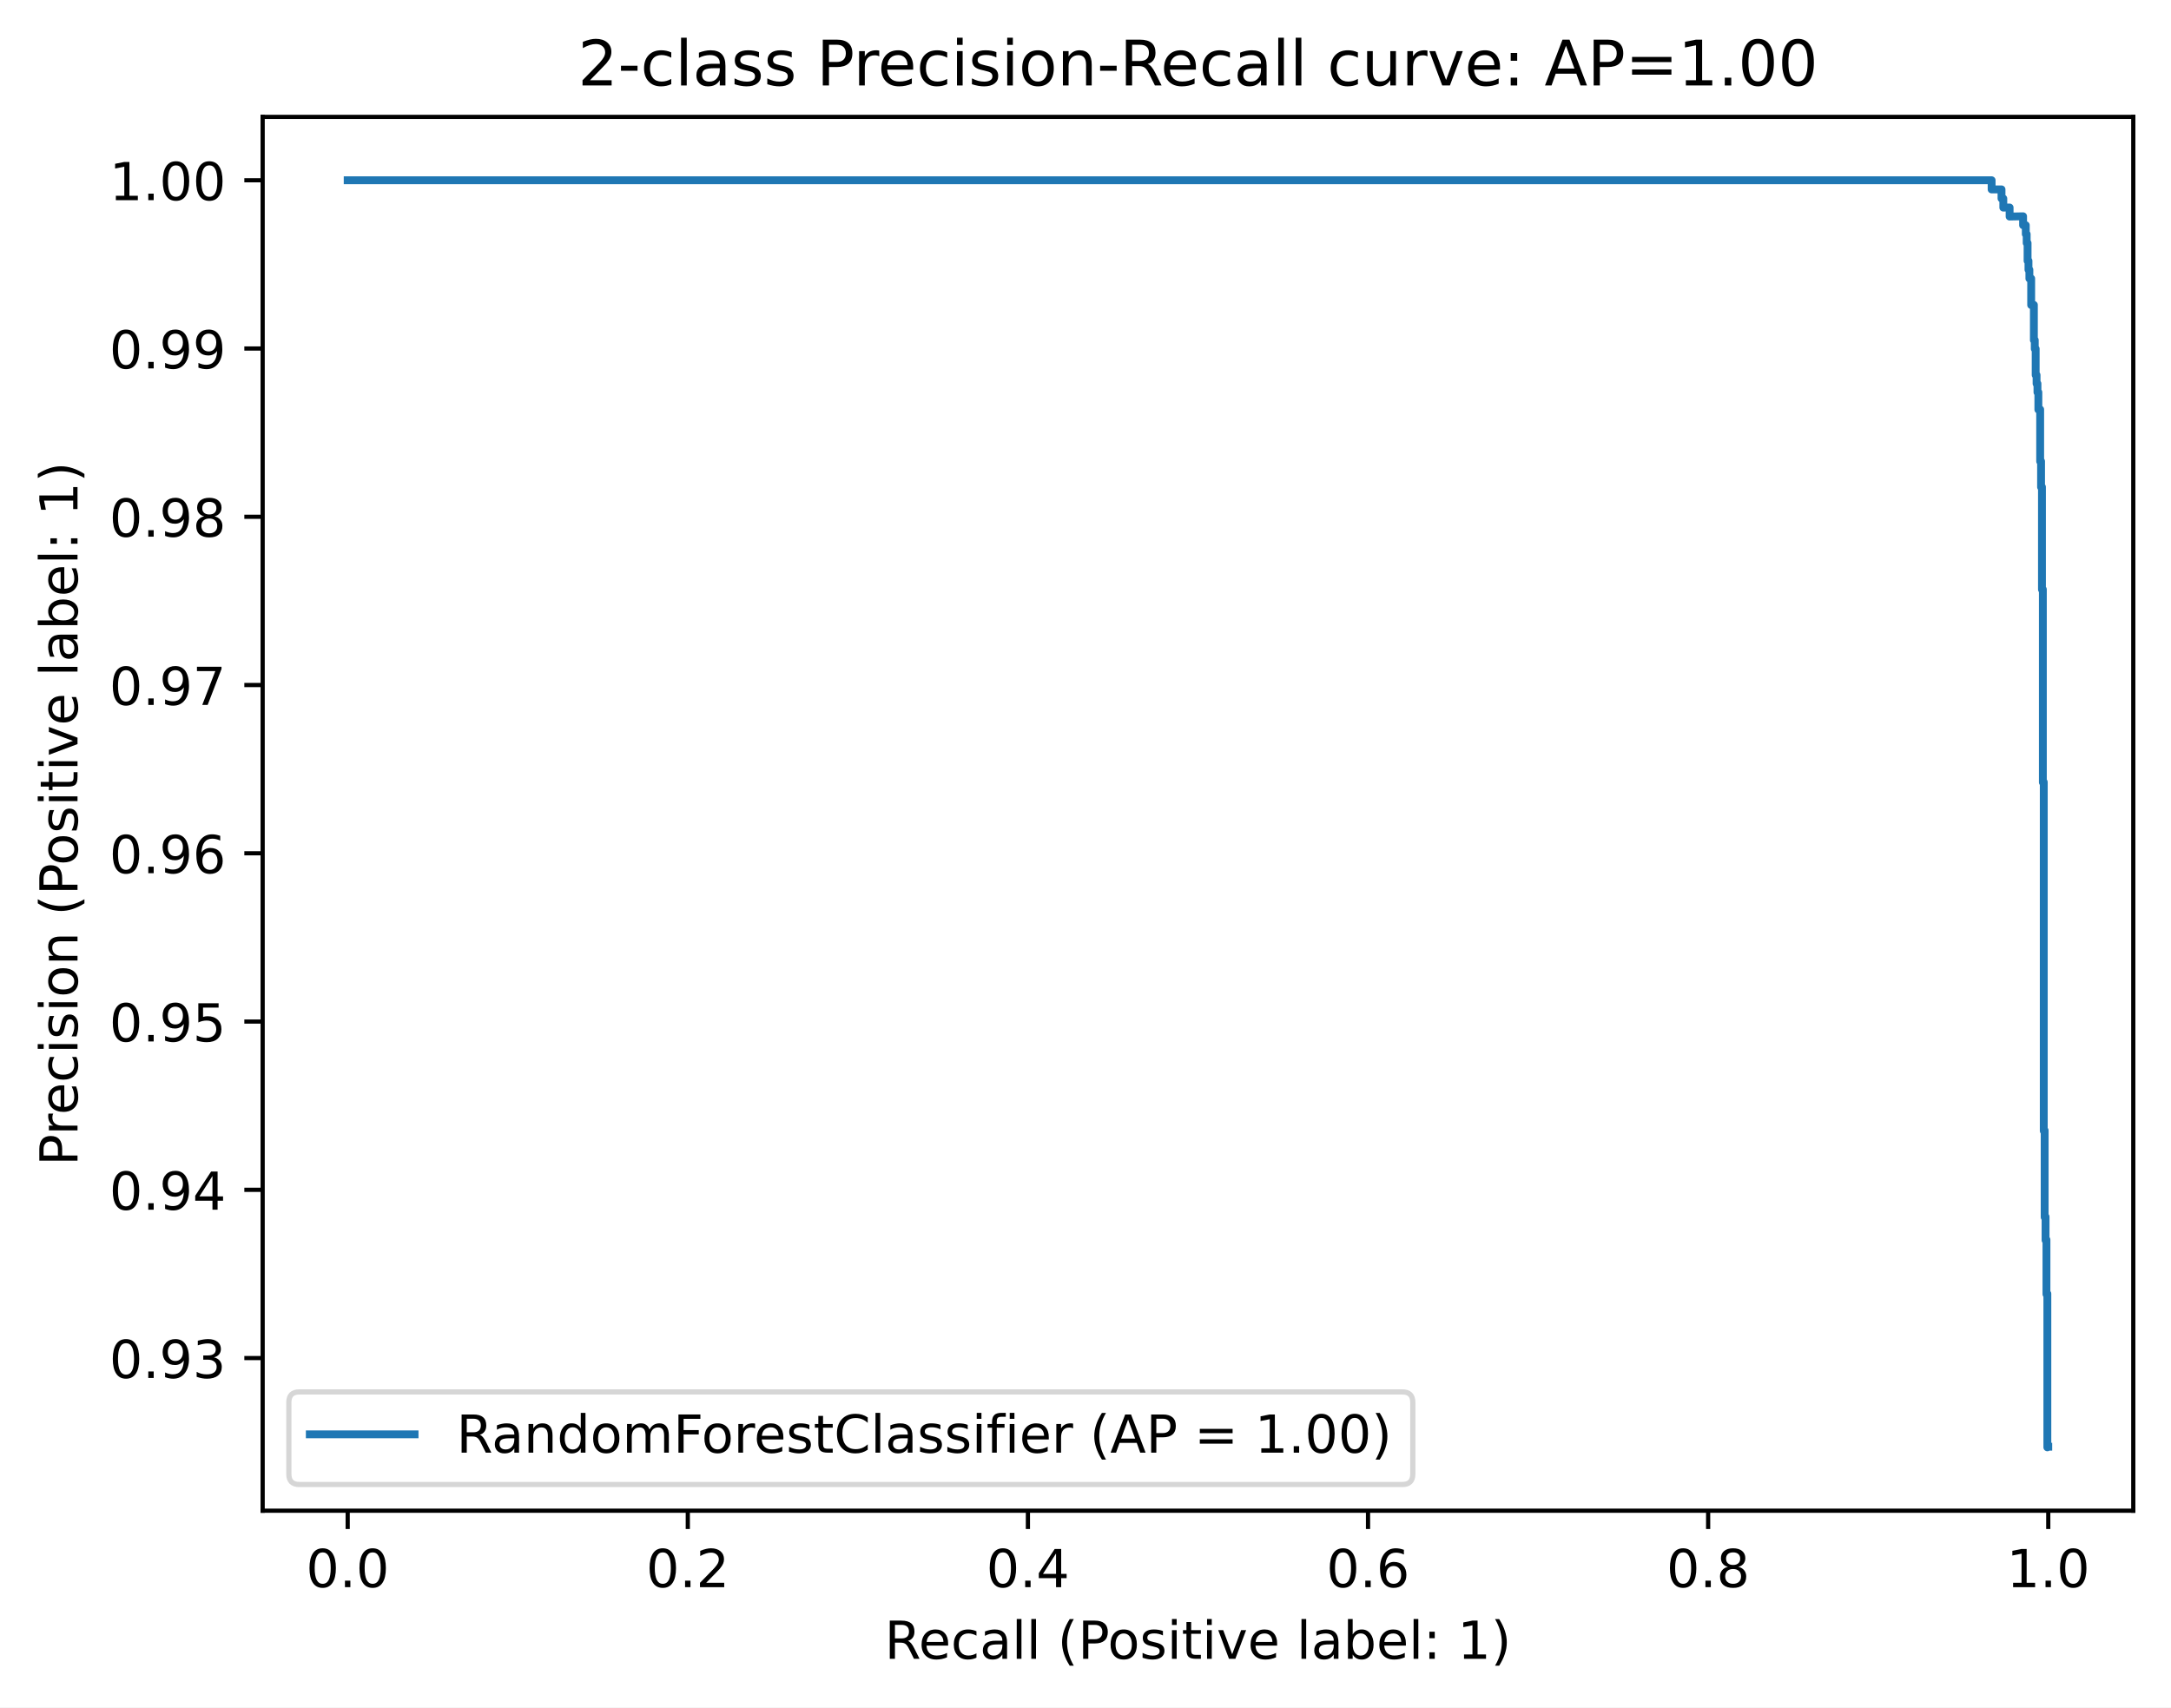
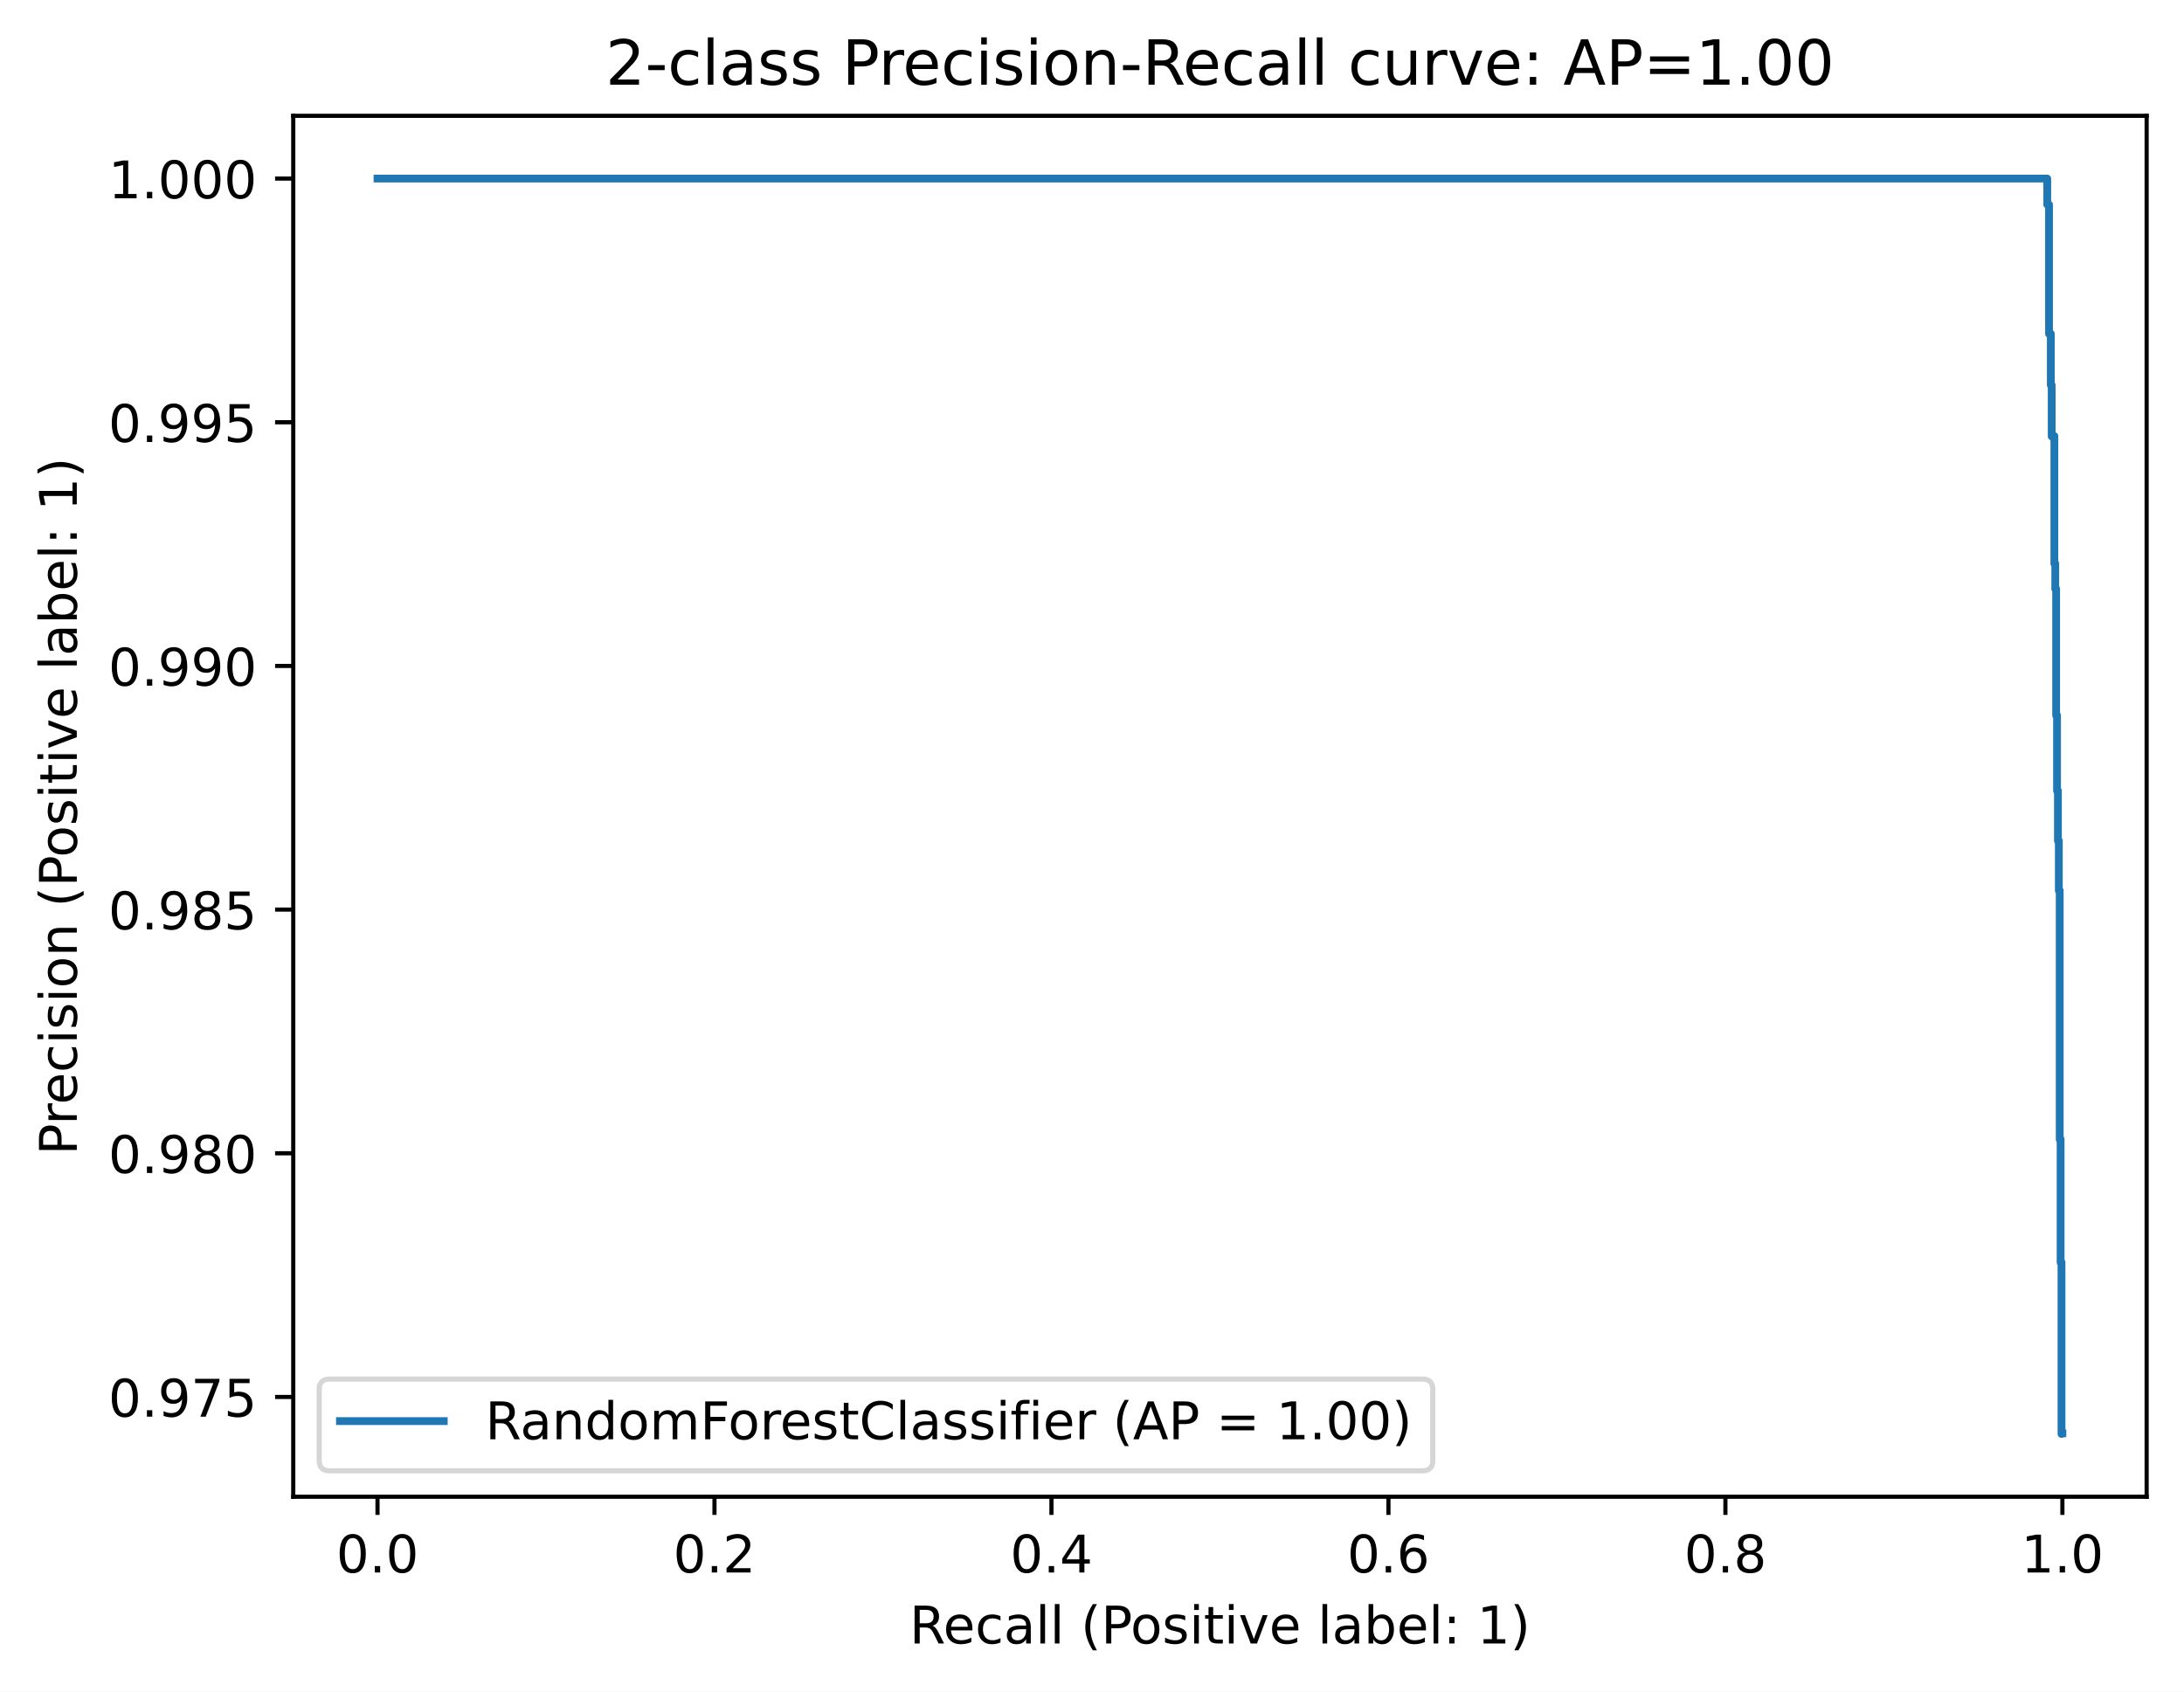
- <svg xmlns="http://www.w3.org/2000/svg" xmlns:xlink="http://www.w3.org/1999/xlink" height="325.986pt" version="1.1" viewBox="0 0 414.464 325.986" width="414.464pt">
+ <svg xmlns="http://www.w3.org/2000/svg" xmlns:xlink="http://www.w3.org/1999/xlink" height="325.986pt" version="1.1" viewBox="0 0 420.826 325.986" width="420.826pt">
  <defs>
    <style type="text/css">*{stroke-linecap:butt;stroke-linejoin:round;}</style>
  </defs>
  <g id="figure_1">
    <g id="patch_1">
-       <path d="M 0 325.986  L 414.464 325.986  L 414.464 0  L 0 0  z " style="fill:#ffffff;" />
+       <path d="M 0 325.986  L 420.826 325.986  L 420.826 0  L 0 0  z " style="fill:#ffffff;" />
    </g>
    <g id="axes_1">
      <g id="patch_2">
-         <path d="M 50.144 288.43  L 407.264 288.43  L 407.264 22.318  L 50.144 22.318  z " style="fill:#ffffff;" />
+         <path d="M 56.506 288.43  L 413.626 288.43  L 413.626 22.318  L 56.506 22.318  z " style="fill:#ffffff;" />
      </g>
      <g id="matplotlib.axis_1">
        <g id="xtick_1">
          <g id="line2d_1">
            <defs>
-               <path d="M 0 0  L 0 3.5  " id="mc63482cce0" style="stroke:#000000;stroke-width:0.8;" />
+               <path d="M 0 0  L 0 3.5  " id="md17261651c" style="stroke:#000000;stroke-width:0.8;" />
            </defs>
            <g>
-               <use style="stroke:#000000;stroke-width:0.8;" x="66.376" xlink:href="#mc63482cce0" y="288.43" />
+               <use style="stroke:#000000;stroke-width:0.8;" x="72.739" xlink:href="#md17261651c" y="288.43" />
            </g>
          </g>
          <g id="text_1">
-             <g transform="translate(58.42491 303.0286)scale(0.1 -0.1)">
+             <g transform="translate(64.78741 303.0286)scale(0.1 -0.1)">
              <defs>
                <path d="M 2034 4250  Q 1547 4250 1301 3770  Q 1056 3291 1056 2328  Q 1056 1369 1301 889  Q 1547 409 2034 409  Q 2525 409 2770 889  Q 3016 1369 3016 2328  Q 3016 3291 2770 3770  Q 2525 4250 2034 4250  z M 2034 4750  Q 2819 4750 3233 4129  Q 3647 3509 3647 2328  Q 3647 1150 3233 529  Q 2819 -91 2034 -91  Q 1250 -91 836 529  Q 422 1150 422 2328  Q 422 3509 836 4129  Q 1250 4750 2034 4750  z " id="DejaVuSans-30" transform="scale(0.015625)" />
                <path d="M 684 794  L 1344 794  L 1344 0  L 684 0  L 684 794  z " id="DejaVuSans-2e" transform="scale(0.015625)" />
              </defs>
              <use xlink:href="#DejaVuSans-30" />
              <use x="63.623" xlink:href="#DejaVuSans-2e" />
              <use x="95.41" xlink:href="#DejaVuSans-30" />
            </g>
          </g>
        </g>
        <g id="xtick_2">
          <g id="line2d_2">
            <g>
-               <use style="stroke:#000000;stroke-width:0.8;" x="131.307" xlink:href="#mc63482cce0" y="288.43" />
+               <use style="stroke:#000000;stroke-width:0.8;" x="137.67" xlink:href="#md17261651c" y="288.43" />
            </g>
          </g>
          <g id="text_2">
-             <g transform="translate(123.3558 303.0286)scale(0.1 -0.1)">
+             <g transform="translate(129.7183 303.0286)scale(0.1 -0.1)">
              <defs>
                <path d="M 1228 531  L 3431 531  L 3431 0  L 469 0  L 469 531  Q 828 903 1448 1529  Q 2069 2156 2228 2338  Q 2531 2678 2651 2914  Q 2772 3150 2772 3378  Q 2772 3750 2511 3984  Q 2250 4219 1831 4219  Q 1534 4219 1204 4116  Q 875 4013 500 3803  L 500 4441  Q 881 4594 1212 4672  Q 1544 4750 1819 4750  Q 2544 4750 2975 4387  Q 3406 4025 3406 3419  Q 3406 3131 3298 2873  Q 3191 2616 2906 2266  Q 2828 2175 2409 1742  Q 1991 1309 1228 531  z " id="DejaVuSans-32" transform="scale(0.015625)" />
              </defs>
              <use xlink:href="#DejaVuSans-30" />
              <use x="63.623" xlink:href="#DejaVuSans-2e" />
              <use x="95.41" xlink:href="#DejaVuSans-32" />
            </g>
          </g>
        </g>
        <g id="xtick_3">
          <g id="line2d_3">
            <g>
-               <use style="stroke:#000000;stroke-width:0.8;" x="196.238" xlink:href="#mc63482cce0" y="288.43" />
+               <use style="stroke:#000000;stroke-width:0.8;" x="202.601" xlink:href="#md17261651c" y="288.43" />
            </g>
          </g>
          <g id="text_3">
-             <g transform="translate(188.2867 303.0286)scale(0.1 -0.1)">
+             <g transform="translate(194.6492 303.0286)scale(0.1 -0.1)">
              <defs>
                <path d="M 2419 4116  L 825 1625  L 2419 1625  L 2419 4116  z M 2253 4666  L 3047 4666  L 3047 1625  L 3713 1625  L 3713 1100  L 3047 1100  L 3047 0  L 2419 0  L 2419 1100  L 313 1100  L 313 1709  L 2253 4666  z " id="DejaVuSans-34" transform="scale(0.015625)" />
              </defs>
              <use xlink:href="#DejaVuSans-30" />
              <use x="63.623" xlink:href="#DejaVuSans-2e" />
              <use x="95.41" xlink:href="#DejaVuSans-34" />
            </g>
          </g>
        </g>
        <g id="xtick_4">
          <g id="line2d_4">
            <g>
-               <use style="stroke:#000000;stroke-width:0.8;" x="261.169" xlink:href="#mc63482cce0" y="288.43" />
+               <use style="stroke:#000000;stroke-width:0.8;" x="267.532" xlink:href="#md17261651c" y="288.43" />
            </g>
          </g>
          <g id="text_4">
-             <g transform="translate(253.2176 303.0286)scale(0.1 -0.1)">
+             <g transform="translate(259.5801 303.0286)scale(0.1 -0.1)">
              <defs>
                <path d="M 2113 2584  Q 1688 2584 1439 2293  Q 1191 2003 1191 1497  Q 1191 994 1439 701  Q 1688 409 2113 409  Q 2538 409 2786 701  Q 3034 994 3034 1497  Q 3034 2003 2786 2293  Q 2538 2584 2113 2584  z M 3366 4563  L 3366 3988  Q 3128 4100 2886 4159  Q 2644 4219 2406 4219  Q 1781 4219 1451 3797  Q 1122 3375 1075 2522  Q 1259 2794 1537 2939  Q 1816 3084 2150 3084  Q 2853 3084 3261 2657  Q 3669 2231 3669 1497  Q 3669 778 3244 343  Q 2819 -91 2113 -91  Q 1303 -91 875 529  Q 447 1150 447 2328  Q 447 3434 972 4092  Q 1497 4750 2381 4750  Q 2619 4750 2861 4703  Q 3103 4656 3366 4563  z " id="DejaVuSans-36" transform="scale(0.015625)" />
              </defs>
              <use xlink:href="#DejaVuSans-30" />
              <use x="63.623" xlink:href="#DejaVuSans-2e" />
              <use x="95.41" xlink:href="#DejaVuSans-36" />
            </g>
          </g>
        </g>
        <g id="xtick_5">
          <g id="line2d_5">
            <g>
-               <use style="stroke:#000000;stroke-width:0.8;" x="326.1" xlink:href="#mc63482cce0" y="288.43" />
+               <use style="stroke:#000000;stroke-width:0.8;" x="332.463" xlink:href="#md17261651c" y="288.43" />
            </g>
          </g>
          <g id="text_5">
-             <g transform="translate(318.1486 303.0286)scale(0.1 -0.1)">
+             <g transform="translate(324.5111 303.0286)scale(0.1 -0.1)">
              <defs>
                <path d="M 2034 2216  Q 1584 2216 1326 1975  Q 1069 1734 1069 1313  Q 1069 891 1326 650  Q 1584 409 2034 409  Q 2484 409 2743 651  Q 3003 894 3003 1313  Q 3003 1734 2745 1975  Q 2488 2216 2034 2216  z M 1403 2484  Q 997 2584 770 2862  Q 544 3141 544 3541  Q 544 4100 942 4425  Q 1341 4750 2034 4750  Q 2731 4750 3128 4425  Q 3525 4100 3525 3541  Q 3525 3141 3298 2862  Q 3072 2584 2669 2484  Q 3125 2378 3379 2068  Q 3634 1759 3634 1313  Q 3634 634 3220 271  Q 2806 -91 2034 -91  Q 1263 -91 848 271  Q 434 634 434 1313  Q 434 1759 690 2068  Q 947 2378 1403 2484  z M 1172 3481  Q 1172 3119 1398 2916  Q 1625 2713 2034 2713  Q 2441 2713 2670 2916  Q 2900 3119 2900 3481  Q 2900 3844 2670 4047  Q 2441 4250 2034 4250  Q 1625 4250 1398 4047  Q 1172 3844 1172 3481  z " id="DejaVuSans-38" transform="scale(0.015625)" />
              </defs>
              <use xlink:href="#DejaVuSans-30" />
              <use x="63.623" xlink:href="#DejaVuSans-2e" />
              <use x="95.41" xlink:href="#DejaVuSans-38" />
            </g>
          </g>
        </g>
        <g id="xtick_6">
          <g id="line2d_6">
            <g>
-               <use style="stroke:#000000;stroke-width:0.8;" x="391.031" xlink:href="#mc63482cce0" y="288.43" />
+               <use style="stroke:#000000;stroke-width:0.8;" x="397.394" xlink:href="#md17261651c" y="288.43" />
            </g>
          </g>
          <g id="text_6">
-             <g transform="translate(383.0795 303.0286)scale(0.1 -0.1)">
+             <g transform="translate(389.442 303.0286)scale(0.1 -0.1)">
              <defs>
                <path d="M 794 531  L 1825 531  L 1825 4091  L 703 3866  L 703 4441  L 1819 4666  L 2450 4666  L 2450 531  L 3481 531  L 3481 0  L 794 0  L 794 531  z " id="DejaVuSans-31" transform="scale(0.015625)" />
              </defs>
              <use xlink:href="#DejaVuSans-31" />
              <use x="63.623" xlink:href="#DejaVuSans-2e" />
              <use x="95.41" xlink:href="#DejaVuSans-30" />
            </g>
          </g>
        </g>
        <g id="text_7">
-           <g transform="translate(168.8873 316.7067)scale(0.1 -0.1)">
+           <g transform="translate(175.2498 316.7067)scale(0.1 -0.1)">
            <defs>
              <path d="M 2841 2188  Q 3044 2119 3236 1894  Q 3428 1669 3622 1275  L 4263 0  L 3584 0  L 2988 1197  Q 2756 1666 2539 1819  Q 2322 1972 1947 1972  L 1259 1972  L 1259 0  L 628 0  L 628 4666  L 2053 4666  Q 2853 4666 3247 4331  Q 3641 3997 3641 3322  Q 3641 2881 3436 2590  Q 3231 2300 2841 2188  z M 1259 4147  L 1259 2491  L 2053 2491  Q 2509 2491 2742 2702  Q 2975 2913 2975 3322  Q 2975 3731 2742 3939  Q 2509 4147 2053 4147  L 1259 4147  z " id="DejaVuSans-52" transform="scale(0.015625)" />
              <path d="M 3597 1894  L 3597 1613  L 953 1613  Q 991 1019 1311 708  Q 1631 397 2203 397  Q 2534 397 2845 478  Q 3156 559 3463 722  L 3463 178  Q 3153 47 2828 -22  Q 2503 -91 2169 -91  Q 1331 -91 842 396  Q 353 884 353 1716  Q 353 2575 817 3079  Q 1281 3584 2069 3584  Q 2775 3584 3186 3129  Q 3597 2675 3597 1894  z M 3022 2063  Q 3016 2534 2758 2815  Q 2500 3097 2075 3097  Q 1594 3097 1305 2825  Q 1016 2553 972 2059  L 3022 2063  z " id="DejaVuSans-65" transform="scale(0.015625)" />
              <path d="M 3122 3366  L 3122 2828  Q 2878 2963 2633 3030  Q 2388 3097 2138 3097  Q 1578 3097 1268 2742  Q 959 2388 959 1747  Q 959 1106 1268 751  Q 1578 397 2138 397  Q 2388 397 2633 464  Q 2878 531 3122 666  L 3122 134  Q 2881 22 2623 -34  Q 2366 -91 2075 -91  Q 1284 -91 818 406  Q 353 903 353 1747  Q 353 2603 823 3093  Q 1294 3584 2113 3584  Q 2378 3584 2631 3529  Q 2884 3475 3122 3366  z " id="DejaVuSans-63" transform="scale(0.015625)" />
              <path d="M 2194 1759  Q 1497 1759 1228 1600  Q 959 1441 959 1056  Q 959 750 1161 570  Q 1363 391 1709 391  Q 2188 391 2477 730  Q 2766 1069 2766 1631  L 2766 1759  L 2194 1759  z M 3341 1997  L 3341 0  L 2766 0  L 2766 531  Q 2569 213 2275 61  Q 1981 -91 1556 -91  Q 1019 -91 701 211  Q 384 513 384 1019  Q 384 1609 779 1909  Q 1175 2209 1959 2209  L 2766 2209  L 2766 2266  Q 2766 2663 2505 2880  Q 2244 3097 1772 3097  Q 1472 3097 1187 3025  Q 903 2953 641 2809  L 641 3341  Q 956 3463 1253 3523  Q 1550 3584 1831 3584  Q 2591 3584 2966 3190  Q 3341 2797 3341 1997  z " id="DejaVuSans-61" transform="scale(0.015625)" />
              <path d="M 603 4863  L 1178 4863  L 1178 0  L 603 0  L 603 4863  z " id="DejaVuSans-6c" transform="scale(0.015625)" />
              <path id="DejaVuSans-20" transform="scale(0.015625)" />
              <path d="M 1984 4856  Q 1566 4138 1362 3434  Q 1159 2731 1159 2009  Q 1159 1288 1364 580  Q 1569 -128 1984 -844  L 1484 -844  Q 1016 -109 783 600  Q 550 1309 550 2009  Q 550 2706 781 3412  Q 1013 4119 1484 4856  L 1984 4856  z " id="DejaVuSans-28" transform="scale(0.015625)" />
              <path d="M 1259 4147  L 1259 2394  L 2053 2394  Q 2494 2394 2734 2622  Q 2975 2850 2975 3272  Q 2975 3691 2734 3919  Q 2494 4147 2053 4147  L 1259 4147  z M 628 4666  L 2053 4666  Q 2838 4666 3239 4311  Q 3641 3956 3641 3272  Q 3641 2581 3239 2228  Q 2838 1875 2053 1875  L 1259 1875  L 1259 0  L 628 0  L 628 4666  z " id="DejaVuSans-50" transform="scale(0.015625)" />
              <path d="M 1959 3097  Q 1497 3097 1228 2736  Q 959 2375 959 1747  Q 959 1119 1226 758  Q 1494 397 1959 397  Q 2419 397 2687 759  Q 2956 1122 2956 1747  Q 2956 2369 2687 2733  Q 2419 3097 1959 3097  z M 1959 3584  Q 2709 3584 3137 3096  Q 3566 2609 3566 1747  Q 3566 888 3137 398  Q 2709 -91 1959 -91  Q 1206 -91 779 398  Q 353 888 353 1747  Q 353 2609 779 3096  Q 1206 3584 1959 3584  z " id="DejaVuSans-6f" transform="scale(0.015625)" />
              <path d="M 2834 3397  L 2834 2853  Q 2591 2978 2328 3040  Q 2066 3103 1784 3103  Q 1356 3103 1142 2972  Q 928 2841 928 2578  Q 928 2378 1081 2264  Q 1234 2150 1697 2047  L 1894 2003  Q 2506 1872 2764 1633  Q 3022 1394 3022 966  Q 3022 478 2636 193  Q 2250 -91 1575 -91  Q 1294 -91 989 -36  Q 684 19 347 128  L 347 722  Q 666 556 975 473  Q 1284 391 1588 391  Q 1994 391 2212 530  Q 2431 669 2431 922  Q 2431 1156 2273 1281  Q 2116 1406 1581 1522  L 1381 1569  Q 847 1681 609 1914  Q 372 2147 372 2553  Q 372 3047 722 3315  Q 1072 3584 1716 3584  Q 2034 3584 2315 3537  Q 2597 3491 2834 3397  z " id="DejaVuSans-73" transform="scale(0.015625)" />
              <path d="M 603 3500  L 1178 3500  L 1178 0  L 603 0  L 603 3500  z M 603 4863  L 1178 4863  L 1178 4134  L 603 4134  L 603 4863  z " id="DejaVuSans-69" transform="scale(0.015625)" />
              <path d="M 1172 4494  L 1172 3500  L 2356 3500  L 2356 3053  L 1172 3053  L 1172 1153  Q 1172 725 1289 603  Q 1406 481 1766 481  L 2356 481  L 2356 0  L 1766 0  Q 1100 0 847 248  Q 594 497 594 1153  L 594 3053  L 172 3053  L 172 3500  L 594 3500  L 594 4494  L 1172 4494  z " id="DejaVuSans-74" transform="scale(0.015625)" />
              <path d="M 191 3500  L 800 3500  L 1894 563  L 2988 3500  L 3597 3500  L 2284 0  L 1503 0  L 191 3500  z " id="DejaVuSans-76" transform="scale(0.015625)" />
              <path d="M 3116 1747  Q 3116 2381 2855 2742  Q 2594 3103 2138 3103  Q 1681 3103 1420 2742  Q 1159 2381 1159 1747  Q 1159 1113 1420 752  Q 1681 391 2138 391  Q 2594 391 2855 752  Q 3116 1113 3116 1747  z M 1159 2969  Q 1341 3281 1617 3432  Q 1894 3584 2278 3584  Q 2916 3584 3314 3078  Q 3713 2572 3713 1747  Q 3713 922 3314 415  Q 2916 -91 2278 -91  Q 1894 -91 1617 61  Q 1341 213 1159 525  L 1159 0  L 581 0  L 581 4863  L 1159 4863  L 1159 2969  z " id="DejaVuSans-62" transform="scale(0.015625)" />
              <path d="M 750 794  L 1409 794  L 1409 0  L 750 0  L 750 794  z M 750 3309  L 1409 3309  L 1409 2516  L 750 2516  L 750 3309  z " id="DejaVuSans-3a" transform="scale(0.015625)" />
              <path d="M 513 4856  L 1013 4856  Q 1481 4119 1714 3412  Q 1947 2706 1947 2009  Q 1947 1309 1714 600  Q 1481 -109 1013 -844  L 513 -844  Q 928 -128 1133 580  Q 1338 1288 1338 2009  Q 1338 2731 1133 3434  Q 928 4138 513 4856  z " id="DejaVuSans-29" transform="scale(0.015625)" />
            </defs>
            <use xlink:href="#DejaVuSans-52" />
            <use x="64.982" xlink:href="#DejaVuSans-65" />
            <use x="126.506" xlink:href="#DejaVuSans-63" />
            <use x="181.486" xlink:href="#DejaVuSans-61" />
            <use x="242.766" xlink:href="#DejaVuSans-6c" />
            <use x="270.549" xlink:href="#DejaVuSans-6c" />
            <use x="298.332" xlink:href="#DejaVuSans-20" />
            <use x="330.119" xlink:href="#DejaVuSans-28" />
            <use x="369.133" xlink:href="#DejaVuSans-50" />
            <use x="425.811" xlink:href="#DejaVuSans-6f" />
            <use x="486.992" xlink:href="#DejaVuSans-73" />
            <use x="539.092" xlink:href="#DejaVuSans-69" />
            <use x="566.875" xlink:href="#DejaVuSans-74" />
            <use x="606.084" xlink:href="#DejaVuSans-69" />
            <use x="633.867" xlink:href="#DejaVuSans-76" />
            <use x="693.047" xlink:href="#DejaVuSans-65" />
            <use x="754.57" xlink:href="#DejaVuSans-20" />
            <use x="786.357" xlink:href="#DejaVuSans-6c" />
            <use x="814.141" xlink:href="#DejaVuSans-61" />
            <use x="875.42" xlink:href="#DejaVuSans-62" />
            <use x="938.896" xlink:href="#DejaVuSans-65" />
            <use x="1000.42" xlink:href="#DejaVuSans-6c" />
            <use x="1028.203" xlink:href="#DejaVuSans-3a" />
            <use x="1061.895" xlink:href="#DejaVuSans-20" />
            <use x="1093.682" xlink:href="#DejaVuSans-31" />
            <use x="1157.305" xlink:href="#DejaVuSans-29" />
          </g>
        </g>
      </g>
      <g id="matplotlib.axis_2">
        <g id="ytick_1">
          <g id="line2d_7">
            <defs>
-               <path d="M 0 0  L -3.5 0  " id="mf3362f463b" style="stroke:#000000;stroke-width:0.8;" />
+               <path d="M 0 0  L -3.5 0  " id="m3a5534b73a" style="stroke:#000000;stroke-width:0.8;" />
            </defs>
            <g>
-               <use style="stroke:#000000;stroke-width:0.8;" x="50.144" xlink:href="#mf3362f463b" y="259.29" />
+               <use style="stroke:#000000;stroke-width:0.8;" x="56.506" xlink:href="#m3a5534b73a" y="269.197" />
            </g>
          </g>
          <g id="text_8">
-             <g transform="translate(20.87813 263.089)scale(0.1 -0.1)">
+             <g transform="translate(20.87813 272.9967)scale(0.1 -0.1)">
              <defs>
                <path d="M 703 97  L 703 672  Q 941 559 1184 500  Q 1428 441 1663 441  Q 2288 441 2617 861  Q 2947 1281 2994 2138  Q 2813 1869 2534 1725  Q 2256 1581 1919 1581  Q 1219 1581 811 2004  Q 403 2428 403 3163  Q 403 3881 828 4315  Q 1253 4750 1959 4750  Q 2769 4750 3195 4129  Q 3622 3509 3622 2328  Q 3622 1225 3098 567  Q 2575 -91 1691 -91  Q 1453 -91 1209 -44  Q 966 3 703 97  z M 1959 2075  Q 2384 2075 2632 2365  Q 2881 2656 2881 3163  Q 2881 3666 2632 3958  Q 2384 4250 1959 4250  Q 1534 4250 1286 3958  Q 1038 3666 1038 3163  Q 1038 2656 1286 2365  Q 1534 2075 1959 2075  z " id="DejaVuSans-39" transform="scale(0.015625)" />
-                 <path d="M 2597 2516  Q 3050 2419 3304 2112  Q 3559 1806 3559 1356  Q 3559 666 3084 287  Q 2609 -91 1734 -91  Q 1441 -91 1130 -33  Q 819 25 488 141  L 488 750  Q 750 597 1062 519  Q 1375 441 1716 441  Q 2309 441 2620 675  Q 2931 909 2931 1356  Q 2931 1769 2642 2001  Q 2353 2234 1838 2234  L 1294 2234  L 1294 2753  L 1863 2753  Q 2328 2753 2575 2939  Q 2822 3125 2822 3475  Q 2822 3834 2567 4026  Q 2313 4219 1838 4219  Q 1578 4219 1281 4162  Q 984 4106 628 3988  L 628 4550  Q 988 4650 1302 4700  Q 1616 4750 1894 4750  Q 2613 4750 3031 4423  Q 3450 4097 3450 3541  Q 3450 3153 3228 2886  Q 3006 2619 2597 2516  z " id="DejaVuSans-33" transform="scale(0.015625)" />
+                 <path d="M 525 4666  L 3525 4666  L 3525 4397  L 1831 0  L 1172 0  L 2766 4134  L 525 4134  L 525 4666  z " id="DejaVuSans-37" transform="scale(0.015625)" />
+                 <path d="M 691 4666  L 3169 4666  L 3169 4134  L 1269 4134  L 1269 2991  Q 1406 3038 1543 3061  Q 1681 3084 1819 3084  Q 2600 3084 3056 2656  Q 3513 2228 3513 1497  Q 3513 744 3044 326  Q 2575 -91 1722 -91  Q 1428 -91 1123 -41  Q 819 9 494 109  L 494 744  Q 775 591 1075 516  Q 1375 441 1709 441  Q 2250 441 2565 725  Q 2881 1009 2881 1497  Q 2881 1984 2565 2268  Q 2250 2553 1709 2553  Q 1456 2553 1204 2497  Q 953 2441 691 2322  L 691 4666  z " id="DejaVuSans-35" transform="scale(0.015625)" />
              </defs>
              <use xlink:href="#DejaVuSans-30" />
              <use x="63.623" xlink:href="#DejaVuSans-2e" />
              <use x="95.41" xlink:href="#DejaVuSans-39" />
-               <use x="159.033" xlink:href="#DejaVuSans-33" />
+               <use x="159.033" xlink:href="#DejaVuSans-37" />
+               <use x="222.656" xlink:href="#DejaVuSans-35" />
            </g>
          </g>
        </g>
        <g id="ytick_2">
          <g id="line2d_8">
            <g>
-               <use style="stroke:#000000;stroke-width:0.8;" x="50.144" xlink:href="#mf3362f463b" y="227.165" />
+               <use style="stroke:#000000;stroke-width:0.8;" x="56.506" xlink:href="#m3a5534b73a" y="222.241" />
            </g>
          </g>
          <g id="text_9">
-             <g transform="translate(20.87813 230.9639)scale(0.1 -0.1)">
+             <g transform="translate(20.87813 226.04)scale(0.1 -0.1)">
              <use xlink:href="#DejaVuSans-30" />
              <use x="63.623" xlink:href="#DejaVuSans-2e" />
              <use x="95.41" xlink:href="#DejaVuSans-39" />
-               <use x="159.033" xlink:href="#DejaVuSans-34" />
+               <use x="159.033" xlink:href="#DejaVuSans-38" />
+               <use x="222.656" xlink:href="#DejaVuSans-30" />
            </g>
          </g>
        </g>
        <g id="ytick_3">
          <g id="line2d_9">
            <g>
-               <use style="stroke:#000000;stroke-width:0.8;" x="50.144" xlink:href="#mf3362f463b" y="195.04" />
+               <use style="stroke:#000000;stroke-width:0.8;" x="56.506" xlink:href="#m3a5534b73a" y="175.284" />
            </g>
          </g>
          <g id="text_10">
-             <g transform="translate(20.87813 198.8388)scale(0.1 -0.1)">
-               <defs>
-                 <path d="M 691 4666  L 3169 4666  L 3169 4134  L 1269 4134  L 1269 2991  Q 1406 3038 1543 3061  Q 1681 3084 1819 3084  Q 2600 3084 3056 2656  Q 3513 2228 3513 1497  Q 3513 744 3044 326  Q 2575 -91 1722 -91  Q 1428 -91 1123 -41  Q 819 9 494 109  L 494 744  Q 775 591 1075 516  Q 1375 441 1709 441  Q 2250 441 2565 725  Q 2881 1009 2881 1497  Q 2881 1984 2565 2268  Q 2250 2553 1709 2553  Q 1456 2553 1204 2497  Q 953 2441 691 2322  L 691 4666  z " id="DejaVuSans-35" transform="scale(0.015625)" />
-               </defs>
+             <g transform="translate(20.87813 179.0834)scale(0.1 -0.1)">
              <use xlink:href="#DejaVuSans-30" />
              <use x="63.623" xlink:href="#DejaVuSans-2e" />
              <use x="95.41" xlink:href="#DejaVuSans-39" />
-               <use x="159.033" xlink:href="#DejaVuSans-35" />
+               <use x="159.033" xlink:href="#DejaVuSans-38" />
+               <use x="222.656" xlink:href="#DejaVuSans-35" />
            </g>
          </g>
        </g>
        <g id="ytick_4">
          <g id="line2d_10">
            <g>
-               <use style="stroke:#000000;stroke-width:0.8;" x="50.144" xlink:href="#mf3362f463b" y="162.914" />
+               <use style="stroke:#000000;stroke-width:0.8;" x="56.506" xlink:href="#m3a5534b73a" y="128.327" />
            </g>
          </g>
          <g id="text_11">
-             <g transform="translate(20.87813 166.7137)scale(0.1 -0.1)">
+             <g transform="translate(20.87813 132.1267)scale(0.1 -0.1)">
              <use xlink:href="#DejaVuSans-30" />
              <use x="63.623" xlink:href="#DejaVuSans-2e" />
              <use x="95.41" xlink:href="#DejaVuSans-39" />
-               <use x="159.033" xlink:href="#DejaVuSans-36" />
+               <use x="159.033" xlink:href="#DejaVuSans-39" />
+               <use x="222.656" xlink:href="#DejaVuSans-30" />
            </g>
          </g>
        </g>
        <g id="ytick_5">
          <g id="line2d_11">
            <g>
-               <use style="stroke:#000000;stroke-width:0.8;" x="50.144" xlink:href="#mf3362f463b" y="130.789" />
+               <use style="stroke:#000000;stroke-width:0.8;" x="56.506" xlink:href="#m3a5534b73a" y="81.371" />
            </g>
          </g>
          <g id="text_12">
-             <g transform="translate(20.87813 134.5886)scale(0.1 -0.1)">
-               <defs>
-                 <path d="M 525 4666  L 3525 4666  L 3525 4397  L 1831 0  L 1172 0  L 2766 4134  L 525 4134  L 525 4666  z " id="DejaVuSans-37" transform="scale(0.015625)" />
-               </defs>
+             <g transform="translate(20.87813 85.17002)scale(0.1 -0.1)">
              <use xlink:href="#DejaVuSans-30" />
              <use x="63.623" xlink:href="#DejaVuSans-2e" />
              <use x="95.41" xlink:href="#DejaVuSans-39" />
-               <use x="159.033" xlink:href="#DejaVuSans-37" />
+               <use x="159.033" xlink:href="#DejaVuSans-39" />
+               <use x="222.656" xlink:href="#DejaVuSans-35" />
            </g>
          </g>
        </g>
        <g id="ytick_6">
          <g id="line2d_12">
            <g>
-               <use style="stroke:#000000;stroke-width:0.8;" x="50.144" xlink:href="#mf3362f463b" y="98.664" />
+               <use style="stroke:#000000;stroke-width:0.8;" x="56.506" xlink:href="#m3a5534b73a" y="34.414" />
            </g>
          </g>
          <g id="text_13">
-             <g transform="translate(20.87813 102.4635)scale(0.1 -0.1)">
-               <use xlink:href="#DejaVuSans-30" />
-               <use x="63.623" xlink:href="#DejaVuSans-2e" />
-               <use x="95.41" xlink:href="#DejaVuSans-39" />
-               <use x="159.033" xlink:href="#DejaVuSans-38" />
-             </g>
-           </g>
-         </g>
-         <g id="ytick_7">
-           <g id="line2d_13">
-             <g>
-               <use style="stroke:#000000;stroke-width:0.8;" x="50.144" xlink:href="#mf3362f463b" y="66.539" />
-             </g>
-           </g>
-           <g id="text_14">
-             <g transform="translate(20.87813 70.33844)scale(0.1 -0.1)">
-               <use xlink:href="#DejaVuSans-30" />
-               <use x="63.623" xlink:href="#DejaVuSans-2e" />
-               <use x="95.41" xlink:href="#DejaVuSans-39" />
-               <use x="159.033" xlink:href="#DejaVuSans-39" />
-             </g>
-           </g>
-         </g>
-         <g id="ytick_8">
-           <g id="line2d_14">
-             <g>
-               <use style="stroke:#000000;stroke-width:0.8;" x="50.144" xlink:href="#mf3362f463b" y="34.414" />
-             </g>
-           </g>
-           <g id="text_15">
            <g transform="translate(20.87813 38.21334)scale(0.1 -0.1)">
              <use xlink:href="#DejaVuSans-31" />
              <use x="63.623" xlink:href="#DejaVuSans-2e" />
              <use x="95.41" xlink:href="#DejaVuSans-30" />
              <use x="159.033" xlink:href="#DejaVuSans-30" />
-             </g>
-           </g>
-         </g>
-         <g id="text_16">
+               <use x="222.656" xlink:href="#DejaVuSans-30" />
+             </g>
+           </g>
+         </g>
+         <g id="text_14">
          <g transform="translate(14.79844 222.5804)rotate(-90)scale(0.1 -0.1)">
            <defs>
              <path d="M 2631 2963  Q 2534 3019 2420 3045  Q 2306 3072 2169 3072  Q 1681 3072 1420 2755  Q 1159 2438 1159 1844  L 1159 0  L 581 0  L 581 3500  L 1159 3500  L 1159 2956  Q 1341 3275 1631 3429  Q 1922 3584 2338 3584  Q 2397 3584 2469 3576  Q 2541 3569 2628 3553  L 2631 2963  z " id="DejaVuSans-72" transform="scale(0.015625)" />
              <path d="M 3513 2113  L 3513 0  L 2938 0  L 2938 2094  Q 2938 2591 2744 2837  Q 2550 3084 2163 3084  Q 1697 3084 1428 2787  Q 1159 2491 1159 1978  L 1159 0  L 581 0  L 581 3500  L 1159 3500  L 1159 2956  Q 1366 3272 1645 3428  Q 1925 3584 2291 3584  Q 2894 3584 3203 3211  Q 3513 2838 3513 2113  z " id="DejaVuSans-6e" transform="scale(0.015625)" />
            </defs>
            <use xlink:href="#DejaVuSans-50" />
            <use x="58.553" xlink:href="#DejaVuSans-72" />
            <use x="97.416" xlink:href="#DejaVuSans-65" />
            <use x="158.939" xlink:href="#DejaVuSans-63" />
            <use x="213.92" xlink:href="#DejaVuSans-69" />
            <use x="241.703" xlink:href="#DejaVuSans-73" />
            <use x="293.803" xlink:href="#DejaVuSans-69" />
            <use x="321.586" xlink:href="#DejaVuSans-6f" />
            <use x="382.768" xlink:href="#DejaVuSans-6e" />
            <use x="446.146" xlink:href="#DejaVuSans-20" />
            <use x="477.934" xlink:href="#DejaVuSans-28" />
            <use x="516.947" xlink:href="#DejaVuSans-50" />
            <use x="573.625" xlink:href="#DejaVuSans-6f" />
            <use x="634.807" xlink:href="#DejaVuSans-73" />
            <use x="686.906" xlink:href="#DejaVuSans-69" />
            <use x="714.689" xlink:href="#DejaVuSans-74" />
            <use x="753.898" xlink:href="#DejaVuSans-69" />
            <use x="781.682" xlink:href="#DejaVuSans-76" />
            <use x="840.861" xlink:href="#DejaVuSans-65" />
            <use x="902.385" xlink:href="#DejaVuSans-20" />
            <use x="934.172" xlink:href="#DejaVuSans-6c" />
            <use x="961.955" xlink:href="#DejaVuSans-61" />
            <use x="1023.234" xlink:href="#DejaVuSans-62" />
            <use x="1086.711" xlink:href="#DejaVuSans-65" />
            <use x="1148.234" xlink:href="#DejaVuSans-6c" />
            <use x="1176.018" xlink:href="#DejaVuSans-3a" />
            <use x="1209.709" xlink:href="#DejaVuSans-20" />
            <use x="1241.496" xlink:href="#DejaVuSans-31" />
            <use x="1305.119" xlink:href="#DejaVuSans-29" />
          </g>
        </g>
      </g>
-       <g id="line2d_15">
-         <path clip-path="url(#p3d769594e5)" d="M 391.031 276.216  L 390.859 276.216  L 390.859 276.334  L 390.859 246.995  L 390.688 246.995  L 390.688 247.1  L 390.688 236.689  L 390.516 236.689  L 390.516 236.789  L 390.516 232.303  L 390.345 232.303  L 390.345 232.402  L 390.345 215.83  L 390.173 215.83  L 390.173 215.921  L 390.173 149.322  L 390.001 149.322  L 390.001 149.381  L 390.001 112.525  L 389.83 112.525  L 389.83 112.565  L 389.83 92.975  L 389.658 92.975  L 389.658 93.006  L 389.658 88.068  L 389.487 88.068  L 389.487 88.096  L 389.487 78.168  L 389.143 78.19  L 389.143 78.213  L 389.143 74.887  L 388.972 74.887  L 388.972 74.908  L 388.972 73.241  L 388.8 73.241  L 388.8 73.262  L 388.8 71.592  L 388.629 71.592  L 388.629 71.612  L 388.629 66.59  L 388.457 66.59  L 388.457 66.607  L 388.457 64.929  L 388.286 64.929  L 388.286 64.945  L 388.286 58.21  L 387.771 58.236  L 387.771 58.248  L 387.771 53.171  L 387.428 53.181  L 387.428 53.191  L 387.428 51.493  L 387.256 51.493  L 387.256 51.502  L 387.256 49.801  L 387.084 49.801  L 387.084 49.81  L 387.084 46.401  L 386.913 46.401  L 386.913 46.407  L 386.913 44.7  L 386.741 44.7  L 386.741 44.705  L 386.741 42.995  L 386.226 43.004  L 386.226 43.008  L 386.226 41.293  L 383.653 41.345  L 383.653 41.349  L 383.653 39.618  L 382.451 39.635  L 382.451 39.638  L 382.451 37.898  L 382.108 37.9  L 382.108 37.902  L 382.108 36.159  L 380.221 36.169  L 380.221 36.17  L 380.221 34.414  L 66.376 34.414  L 66.376 34.414  " style="fill:none;stroke:#1f77b4;stroke-linecap:square;stroke-width:1.5;" />
+       <g id="line2d_13">
+         <path clip-path="url(#p3848faed1d)" d="M 397.394 276.21  L 397.222 276.21  L 397.222 276.334  L 397.222 243.218  L 397.05 243.218  L 397.05 243.326  L 397.05 219.513  L 396.879 219.513  L 396.879 219.609  L 396.879 171.585  L 396.707 171.585  L 396.707 171.657  L 396.707 161.987  L 396.536 161.987  L 396.536 162.054  L 396.536 152.359  L 396.364 152.359  L 396.364 152.42  L 396.364 137.832  L 396.192 137.832  L 396.192 137.886  L 396.192 113.457  L 396.021 113.457  L 396.021 113.499  L 396.021 108.595  L 395.849 108.595  L 395.849 108.634  L 395.849 84.025  L 395.334 84.077  L 395.334 84.104  L 395.334 74.208  L 395.163 74.208  L 395.163 74.229  L 395.163 64.307  L 394.82 64.323  L 394.82 64.339  L 394.82 39.415  L 394.476 39.417  L 394.476 39.42  L 394.476 34.414  L 72.739 34.414  L 72.739 34.414  " style="fill:none;stroke:#1f77b4;stroke-linecap:square;stroke-width:1.5;" />
      </g>
      <g id="patch_3">
-         <path d="M 50.144 288.43  L 50.144 22.318  " style="fill:none;stroke:#000000;stroke-linecap:square;stroke-linejoin:miter;stroke-width:0.8;" />
+         <path d="M 56.506 288.43  L 56.506 22.318  " style="fill:none;stroke:#000000;stroke-linecap:square;stroke-linejoin:miter;stroke-width:0.8;" />
      </g>
      <g id="patch_4">
-         <path d="M 407.264 288.43  L 407.264 22.318  " style="fill:none;stroke:#000000;stroke-linecap:square;stroke-linejoin:miter;stroke-width:0.8;" />
+         <path d="M 413.626 288.43  L 413.626 22.318  " style="fill:none;stroke:#000000;stroke-linecap:square;stroke-linejoin:miter;stroke-width:0.8;" />
      </g>
      <g id="patch_5">
-         <path d="M 50.144 288.43  L 407.264 288.43  " style="fill:none;stroke:#000000;stroke-linecap:square;stroke-linejoin:miter;stroke-width:0.8;" />
+         <path d="M 56.506 288.43  L 413.626 288.43  " style="fill:none;stroke:#000000;stroke-linecap:square;stroke-linejoin:miter;stroke-width:0.8;" />
      </g>
      <g id="patch_6">
-         <path d="M 50.144 22.318  L 407.264 22.318  " style="fill:none;stroke:#000000;stroke-linecap:square;stroke-linejoin:miter;stroke-width:0.8;" />
-       </g>
-       <g id="text_17">
-         <g transform="translate(110.3312 16.31812)scale(0.12 -0.12)">
+         <path d="M 56.506 22.318  L 413.626 22.318  " style="fill:none;stroke:#000000;stroke-linecap:square;stroke-linejoin:miter;stroke-width:0.8;" />
+       </g>
+       <g id="text_15">
+         <g transform="translate(116.6937 16.31812)scale(0.12 -0.12)">
          <defs>
            <path d="M 313 2009  L 1997 2009  L 1997 1497  L 313 1497  L 313 2009  z " id="DejaVuSans-2d" transform="scale(0.015625)" />
            <path d="M 544 1381  L 544 3500  L 1119 3500  L 1119 1403  Q 1119 906 1312 657  Q 1506 409 1894 409  Q 2359 409 2629 706  Q 2900 1003 2900 1516  L 2900 3500  L 3475 3500  L 3475 0  L 2900 0  L 2900 538  Q 2691 219 2414 64  Q 2138 -91 1772 -91  Q 1169 -91 856 284  Q 544 659 544 1381  z M 1991 3584  L 1991 3584  z " id="DejaVuSans-75" transform="scale(0.015625)" />
            <path d="M 2188 4044  L 1331 1722  L 3047 1722  L 2188 4044  z M 1831 4666  L 2547 4666  L 4325 0  L 3669 0  L 3244 1197  L 1141 1197  L 716 0  L 50 0  L 1831 4666  z " id="DejaVuSans-41" transform="scale(0.015625)" />
            <path d="M 678 2906  L 4684 2906  L 4684 2381  L 678 2381  L 678 2906  z M 678 1631  L 4684 1631  L 4684 1100  L 678 1100  L 678 1631  z " id="DejaVuSans-3d" transform="scale(0.015625)" />
          </defs>
          <use xlink:href="#DejaVuSans-32" />
          <use x="63.623" xlink:href="#DejaVuSans-2d" />
          <use x="99.707" xlink:href="#DejaVuSans-63" />
          <use x="154.688" xlink:href="#DejaVuSans-6c" />
          <use x="182.471" xlink:href="#DejaVuSans-61" />
          <use x="243.75" xlink:href="#DejaVuSans-73" />
          <use x="295.85" xlink:href="#DejaVuSans-73" />
          <use x="347.949" xlink:href="#DejaVuSans-20" />
          <use x="379.736" xlink:href="#DejaVuSans-50" />
          <use x="438.289" xlink:href="#DejaVuSans-72" />
          <use x="477.152" xlink:href="#DejaVuSans-65" />
          <use x="538.676" xlink:href="#DejaVuSans-63" />
          <use x="593.656" xlink:href="#DejaVuSans-69" />
          <use x="621.439" xlink:href="#DejaVuSans-73" />
          <use x="673.539" xlink:href="#DejaVuSans-69" />
          <use x="701.322" xlink:href="#DejaVuSans-6f" />
          <use x="762.504" xlink:href="#DejaVuSans-6e" />
          <use x="825.883" xlink:href="#DejaVuSans-2d" />
          <use x="861.967" xlink:href="#DejaVuSans-52" />
          <use x="926.949" xlink:href="#DejaVuSans-65" />
          <use x="988.473" xlink:href="#DejaVuSans-63" />
          <use x="1043.453" xlink:href="#DejaVuSans-61" />
          <use x="1104.732" xlink:href="#DejaVuSans-6c" />
          <use x="1132.516" xlink:href="#DejaVuSans-6c" />
          <use x="1160.299" xlink:href="#DejaVuSans-20" />
          <use x="1192.086" xlink:href="#DejaVuSans-63" />
          <use x="1247.066" xlink:href="#DejaVuSans-75" />
          <use x="1310.445" xlink:href="#DejaVuSans-72" />
          <use x="1351.559" xlink:href="#DejaVuSans-76" />
          <use x="1410.738" xlink:href="#DejaVuSans-65" />
          <use x="1472.262" xlink:href="#DejaVuSans-3a" />
          <use x="1505.953" xlink:href="#DejaVuSans-20" />
          <use x="1537.74" xlink:href="#DejaVuSans-41" />
          <use x="1606.148" xlink:href="#DejaVuSans-50" />
          <use x="1666.451" xlink:href="#DejaVuSans-3d" />
          <use x="1750.24" xlink:href="#DejaVuSans-31" />
          <use x="1813.863" xlink:href="#DejaVuSans-2e" />
          <use x="1845.65" xlink:href="#DejaVuSans-30" />
          <use x="1909.273" xlink:href="#DejaVuSans-30" />
        </g>
      </g>
      <g id="legend_1">
        <g id="patch_7">
-           <path d="M 57.144 283.43  L 267.719 283.43  Q 269.719 283.43 269.719 281.43  L 269.719 267.752  Q 269.719 265.752 267.719 265.752  L 57.144 265.752  Q 55.144 265.752 55.144 267.752  L 55.144 281.43  Q 55.144 283.43 57.144 283.43  z " style="fill:#ffffff;opacity:0.8;stroke:#cccccc;stroke-linejoin:miter;" />
-         </g>
-         <g id="line2d_16">
-           <path d="M 59.144 273.85  L 79.144 273.85  " style="fill:none;stroke:#1f77b4;stroke-linecap:square;stroke-width:1.5;" />
-         </g>
-         <g id="line2d_17" />
-         <g id="text_18">
-           <g transform="translate(87.14375 277.3504)scale(0.1 -0.1)">
+           <path d="M 63.506 283.43  L 274.081 283.43  Q 276.081 283.43 276.081 281.43  L 276.081 267.752  Q 276.081 265.752 274.081 265.752  L 63.506 265.752  Q 61.506 265.752 61.506 267.752  L 61.506 281.43  Q 61.506 283.43 63.506 283.43  z " style="fill:#ffffff;opacity:0.8;stroke:#cccccc;stroke-linejoin:miter;" />
+         </g>
+         <g id="line2d_14">
+           <path d="M 65.506 273.85  L 85.506 273.85  " style="fill:none;stroke:#1f77b4;stroke-linecap:square;stroke-width:1.5;" />
+         </g>
+         <g id="line2d_15" />
+         <g id="text_16">
+           <g transform="translate(93.50625 277.3504)scale(0.1 -0.1)">
            <defs>
              <path d="M 2906 2969  L 2906 4863  L 3481 4863  L 3481 0  L 2906 0  L 2906 525  Q 2725 213 2448 61  Q 2172 -91 1784 -91  Q 1150 -91 751 415  Q 353 922 353 1747  Q 353 2572 751 3078  Q 1150 3584 1784 3584  Q 2172 3584 2448 3432  Q 2725 3281 2906 2969  z M 947 1747  Q 947 1113 1208 752  Q 1469 391 1925 391  Q 2381 391 2643 752  Q 2906 1113 2906 1747  Q 2906 2381 2643 2742  Q 2381 3103 1925 3103  Q 1469 3103 1208 2742  Q 947 2381 947 1747  z " id="DejaVuSans-64" transform="scale(0.015625)" />
              <path d="M 3328 2828  Q 3544 3216 3844 3400  Q 4144 3584 4550 3584  Q 5097 3584 5394 3201  Q 5691 2819 5691 2113  L 5691 0  L 5113 0  L 5113 2094  Q 5113 2597 4934 2840  Q 4756 3084 4391 3084  Q 3944 3084 3684 2787  Q 3425 2491 3425 1978  L 3425 0  L 2847 0  L 2847 2094  Q 2847 2600 2669 2842  Q 2491 3084 2119 3084  Q 1678 3084 1418 2786  Q 1159 2488 1159 1978  L 1159 0  L 581 0  L 581 3500  L 1159 3500  L 1159 2956  Q 1356 3278 1631 3431  Q 1906 3584 2284 3584  Q 2666 3584 2933 3390  Q 3200 3197 3328 2828  z " id="DejaVuSans-6d" transform="scale(0.015625)" />
              <path d="M 628 4666  L 3309 4666  L 3309 4134  L 1259 4134  L 1259 2759  L 3109 2759  L 3109 2228  L 1259 2228  L 1259 0  L 628 0  L 628 4666  z " id="DejaVuSans-46" transform="scale(0.015625)" />
              <path d="M 4122 4306  L 4122 3641  Q 3803 3938 3442 4084  Q 3081 4231 2675 4231  Q 1875 4231 1450 3742  Q 1025 3253 1025 2328  Q 1025 1406 1450 917  Q 1875 428 2675 428  Q 3081 428 3442 575  Q 3803 722 4122 1019  L 4122 359  Q 3791 134 3420 21  Q 3050 -91 2638 -91  Q 1578 -91 968 557  Q 359 1206 359 2328  Q 359 3453 968 4101  Q 1578 4750 2638 4750  Q 3056 4750 3426 4639  Q 3797 4528 4122 4306  z " id="DejaVuSans-43" transform="scale(0.015625)" />
              <path d="M 2375 4863  L 2375 4384  L 1825 4384  Q 1516 4384 1395 4259  Q 1275 4134 1275 3809  L 1275 3500  L 2222 3500  L 2222 3053  L 1275 3053  L 1275 0  L 697 0  L 697 3053  L 147 3053  L 147 3500  L 697 3500  L 697 3744  Q 697 4328 969 4595  Q 1241 4863 1831 4863  L 2375 4863  z " id="DejaVuSans-66" transform="scale(0.015625)" />
            </defs>
            <use xlink:href="#DejaVuSans-52" />
            <use x="67.232" xlink:href="#DejaVuSans-61" />
            <use x="128.512" xlink:href="#DejaVuSans-6e" />
            <use x="191.891" xlink:href="#DejaVuSans-64" />
            <use x="255.367" xlink:href="#DejaVuSans-6f" />
            <use x="316.549" xlink:href="#DejaVuSans-6d" />
            <use x="413.961" xlink:href="#DejaVuSans-46" />
            <use x="467.855" xlink:href="#DejaVuSans-6f" />
            <use x="529.037" xlink:href="#DejaVuSans-72" />
            <use x="567.9" xlink:href="#DejaVuSans-65" />
            <use x="629.424" xlink:href="#DejaVuSans-73" />
            <use x="681.523" xlink:href="#DejaVuSans-74" />
            <use x="720.732" xlink:href="#DejaVuSans-43" />
            <use x="790.557" xlink:href="#DejaVuSans-6c" />
            <use x="818.34" xlink:href="#DejaVuSans-61" />
            <use x="879.619" xlink:href="#DejaVuSans-73" />
            <use x="931.719" xlink:href="#DejaVuSans-73" />
            <use x="983.818" xlink:href="#DejaVuSans-69" />
            <use x="1011.602" xlink:href="#DejaVuSans-66" />
            <use x="1046.807" xlink:href="#DejaVuSans-69" />
            <use x="1074.59" xlink:href="#DejaVuSans-65" />
            <use x="1136.113" xlink:href="#DejaVuSans-72" />
            <use x="1177.227" xlink:href="#DejaVuSans-20" />
            <use x="1209.014" xlink:href="#DejaVuSans-28" />
            <use x="1248.027" xlink:href="#DejaVuSans-41" />
            <use x="1316.436" xlink:href="#DejaVuSans-50" />
            <use x="1376.738" xlink:href="#DejaVuSans-20" />
            <use x="1408.525" xlink:href="#DejaVuSans-3d" />
            <use x="1492.314" xlink:href="#DejaVuSans-20" />
            <use x="1524.102" xlink:href="#DejaVuSans-31" />
            <use x="1587.725" xlink:href="#DejaVuSans-2e" />
            <use x="1619.512" xlink:href="#DejaVuSans-30" />
            <use x="1683.135" xlink:href="#DejaVuSans-30" />
            <use x="1746.758" xlink:href="#DejaVuSans-29" />
          </g>
        </g>
      </g>
    </g>
  </g>
  <defs>
-     <clipPath id="p3d769594e5">
-       <rect height="266.112" width="357.12" x="50.144" y="22.318" />
+     <clipPath id="p3848faed1d">
+       <rect height="266.112" width="357.12" x="56.506" y="22.318" />
    </clipPath>
  </defs>
</svg>
